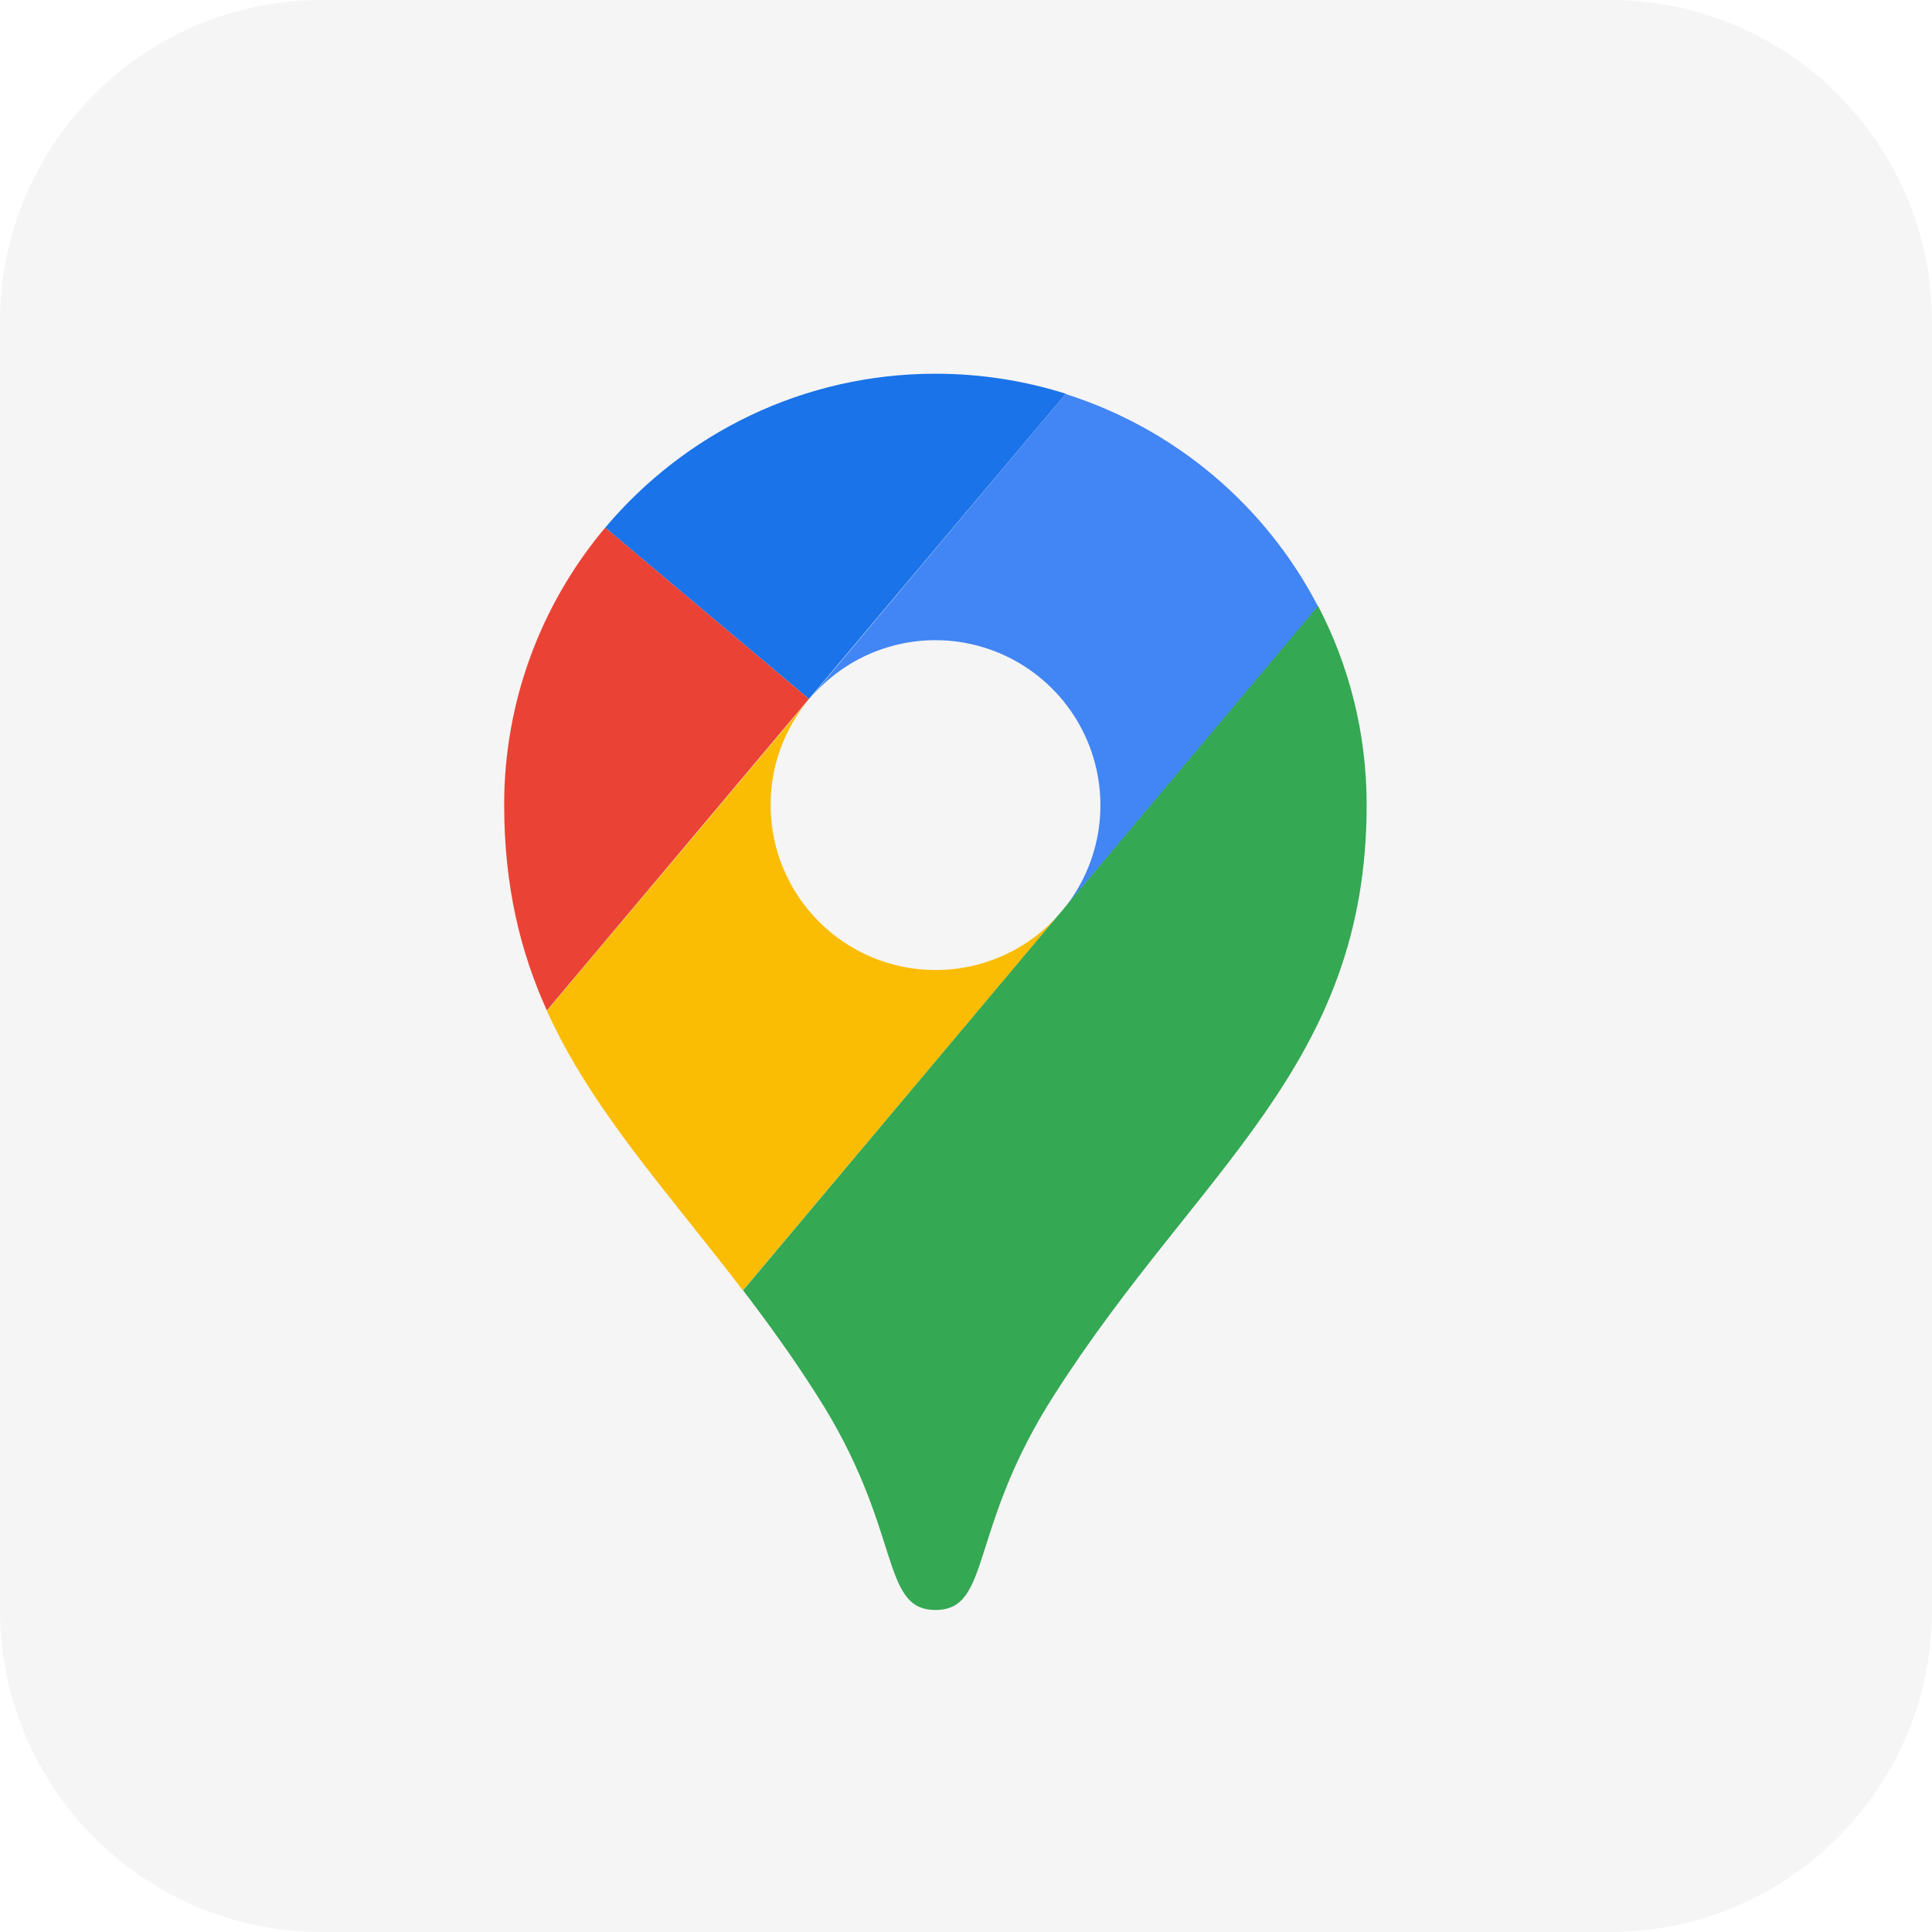
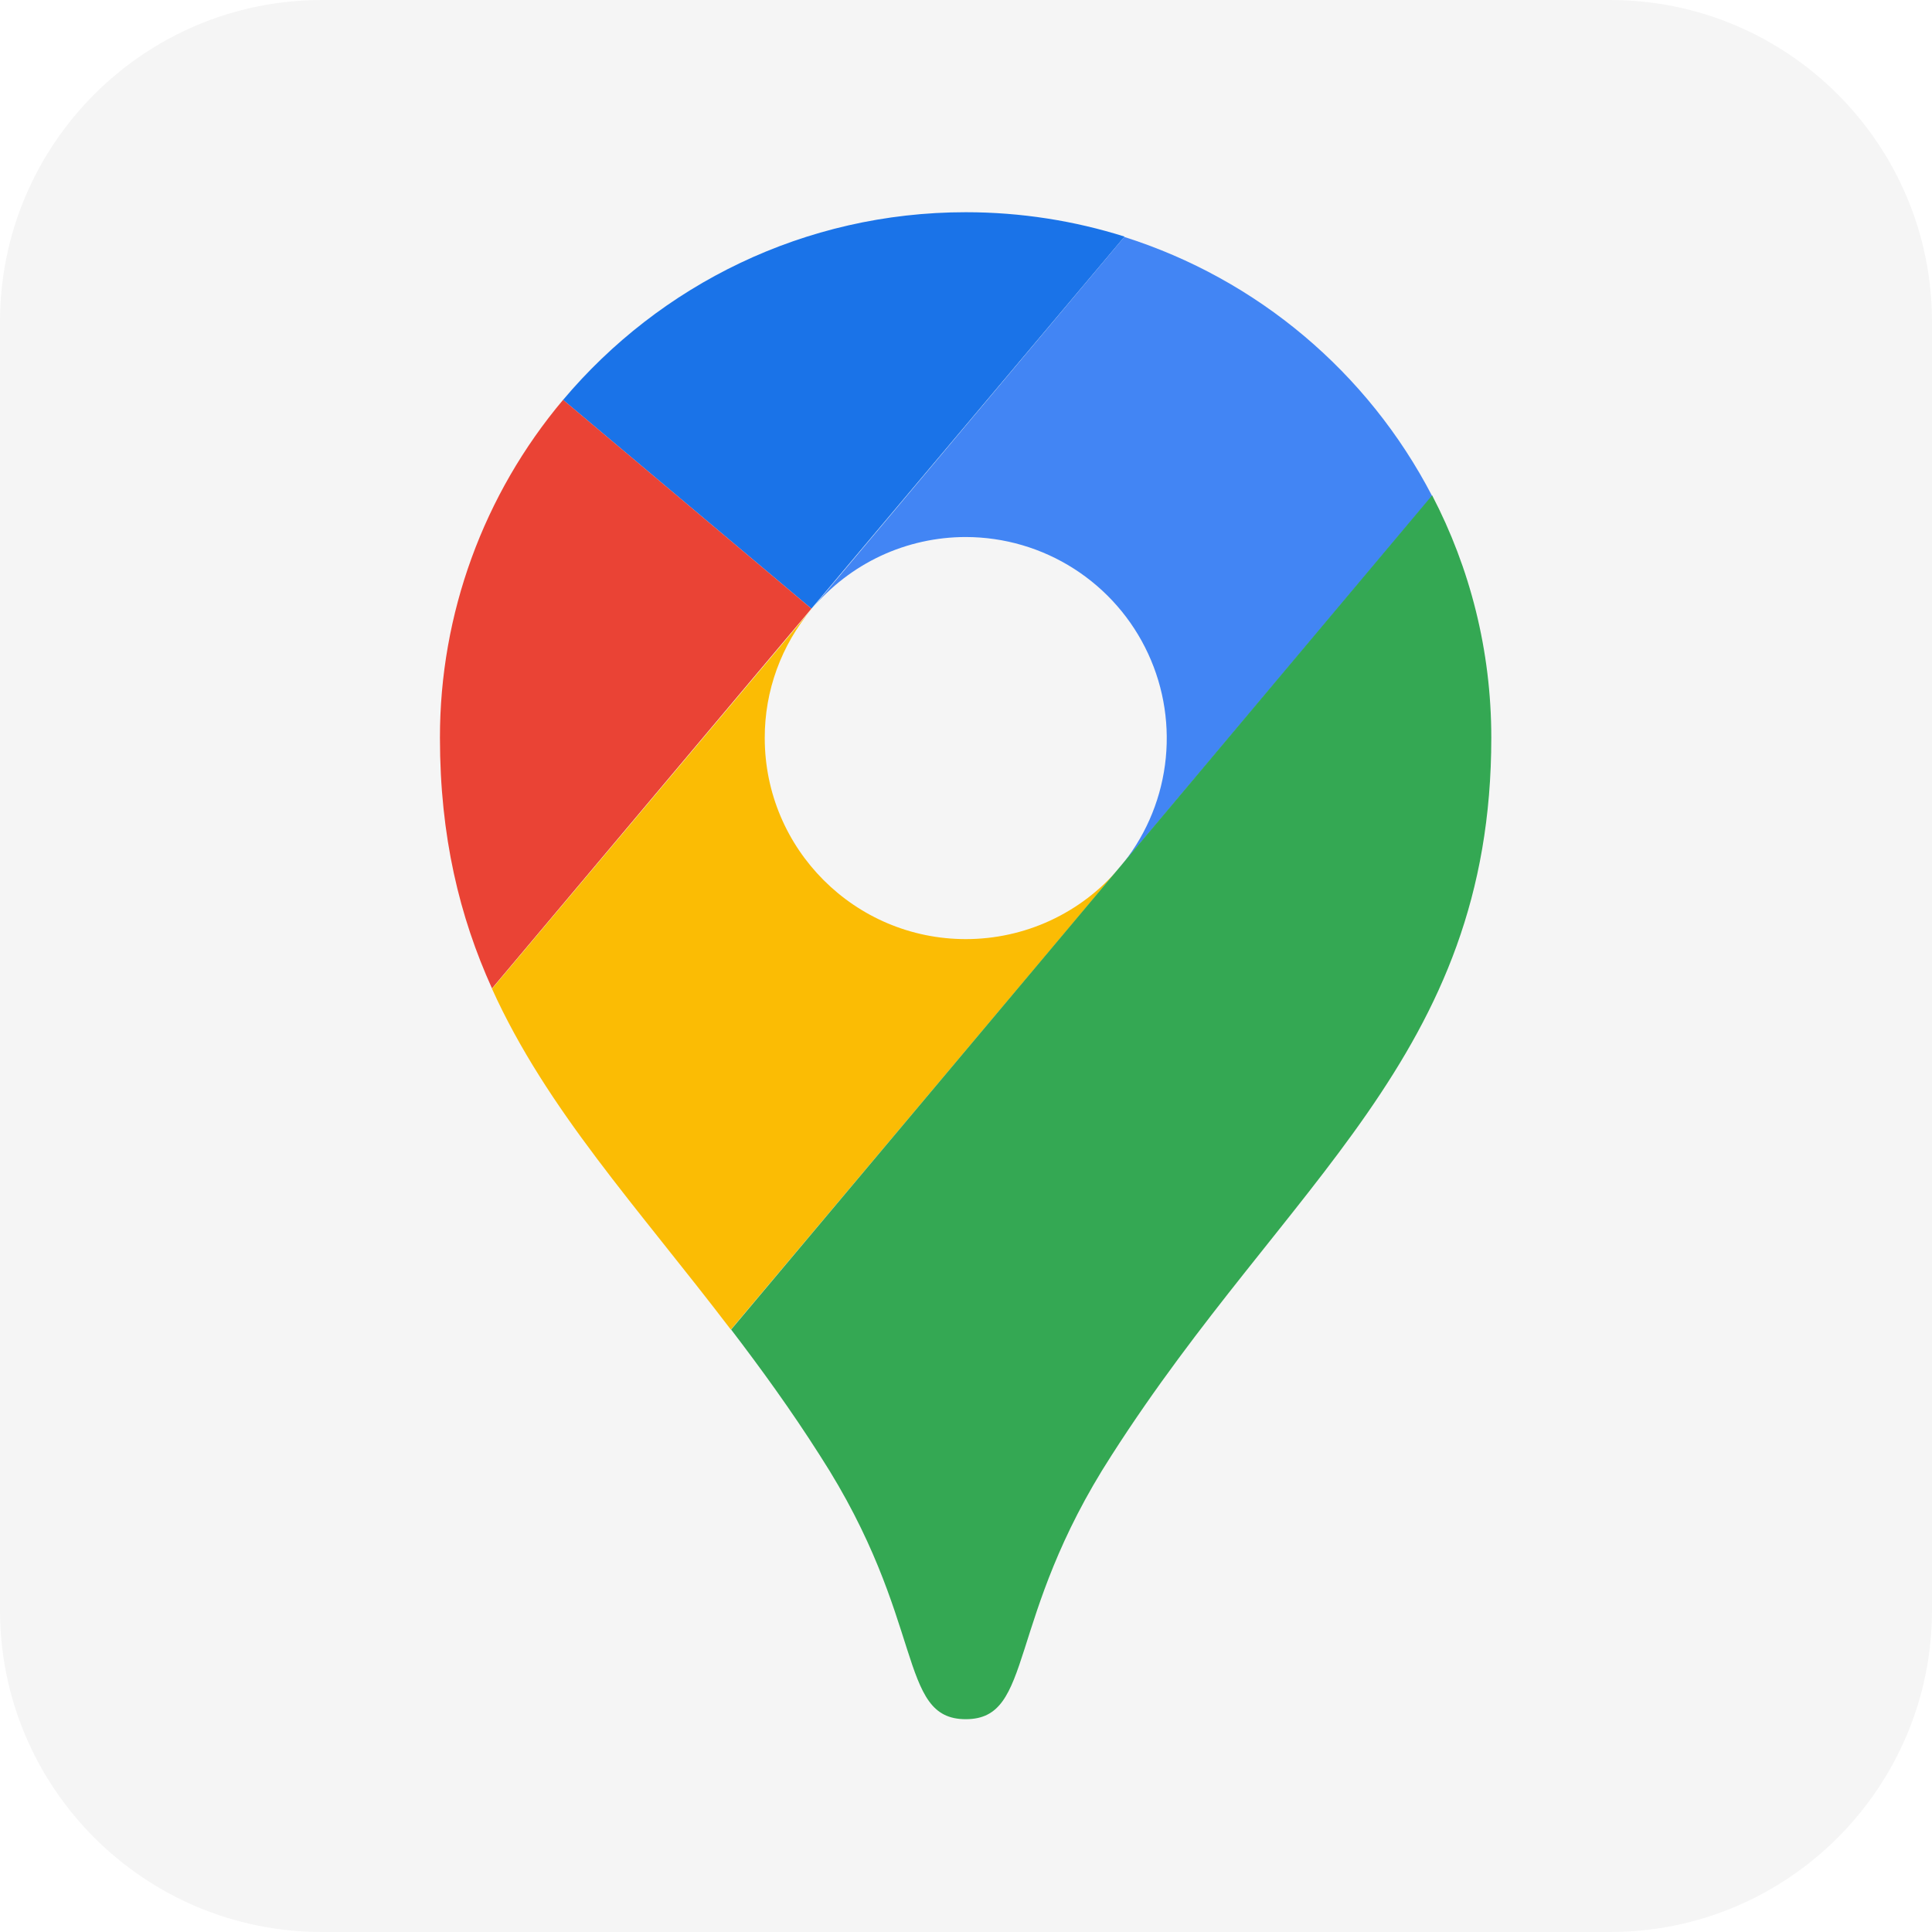
<svg xmlns="http://www.w3.org/2000/svg" width="48" height="48" viewBox="0 0 48 48" fill="none">
  <path d="M0 8C0 3.582 3.582 0 8 0H40C44.418 0 48 3.582 48 8V40C48 44.418 44.418 48 40 48H8C3.582 48 0 44.418 0 40V8Z" fill="#F5F5F5" />
-   <path d="M26.48 9.782C25.462 9.461 24.371 9.285 23.243 9.285C19.952 9.285 17.006 10.77 15.036 13.11L20.097 17.365L26.48 9.782Z" fill="#1A73E8" />
-   <path d="M15.036 13.109C13.413 15.037 12.524 17.476 12.526 19.995C12.526 22.008 12.926 23.645 13.587 25.105L20.097 17.365L15.036 13.109Z" fill="#EA4335" />
-   <path d="M23.243 15.905C24.025 15.906 24.79 16.13 25.448 16.551C26.106 16.972 26.631 17.572 26.959 18.281C27.288 18.99 27.407 19.778 27.303 20.552C27.199 21.327 26.876 22.055 26.371 22.652L32.748 15.069C31.439 12.547 29.183 10.648 26.474 9.789L20.103 17.372C20.487 16.913 20.968 16.543 21.51 16.289C22.053 16.036 22.645 15.905 23.243 15.905Z" fill="#4285F4" />
-   <path d="M23.244 24.1C20.982 24.1 19.146 22.263 19.146 20.002C19.143 19.039 19.483 18.107 20.104 17.371L13.587 25.112C14.703 27.579 16.551 29.561 18.455 32.059L26.371 22.651C25.987 23.105 25.508 23.47 24.967 23.721C24.427 23.971 23.839 24.1 23.244 24.1Z" fill="#FBBC04" />
-   <path d="M26.214 34.622C29.79 29.033 33.954 26.493 33.954 19.995C33.954 18.213 33.518 16.534 32.748 15.055L18.461 32.058C19.067 32.852 19.679 33.694 20.273 34.628C22.443 37.986 21.843 39.999 23.243 39.999C24.644 39.999 24.044 37.98 26.214 34.622Z" fill="#34A853" />
+   <g data-normalized="1" transform="translate(-4.339, -6.046) scale(1.219)">
+     <path d="M26.48 9.782C25.462 9.461 24.371 9.285 23.243 9.285C19.952 9.285 17.006 10.77 15.036 13.11L20.097 17.365L26.48 9.782Z" fill="#1A73E8" />
+     <path d="M15.036 13.109C13.413 15.037 12.524 17.476 12.526 19.995C12.526 22.008 12.926 23.645 13.587 25.105L20.097 17.365L15.036 13.109Z" fill="#EA4335" />
+     <path d="M23.243 15.905C24.025 15.906 24.79 16.13 25.448 16.551C26.106 16.972 26.631 17.572 26.959 18.281C27.288 18.99 27.407 19.778 27.303 20.552C27.199 21.327 26.876 22.055 26.371 22.652L32.748 15.069C31.439 12.547 29.183 10.648 26.474 9.789L20.103 17.372C20.487 16.913 20.968 16.543 21.51 16.289C22.053 16.036 22.645 15.905 23.243 15.905Z" fill="#4285F4" />
+     <path d="M23.244 24.1C20.982 24.1 19.146 22.263 19.146 20.002C19.143 19.039 19.483 18.107 20.104 17.371L13.587 25.112C14.703 27.579 16.551 29.561 18.455 32.059L26.371 22.651C25.987 23.105 25.508 23.47 24.967 23.721C24.427 23.971 23.839 24.1 23.244 24.1Z" fill="#FBBC04" />
+     <path d="M26.214 34.622C29.79 29.033 33.954 26.493 33.954 19.995C33.954 18.213 33.518 16.534 32.748 15.055L18.461 32.058C19.067 32.852 19.679 33.694 20.273 34.628C22.443 37.986 21.843 39.999 23.243 39.999C24.644 39.999 24.044 37.98 26.214 34.622Z" fill="#34A853" />
+   </g>
</svg>
